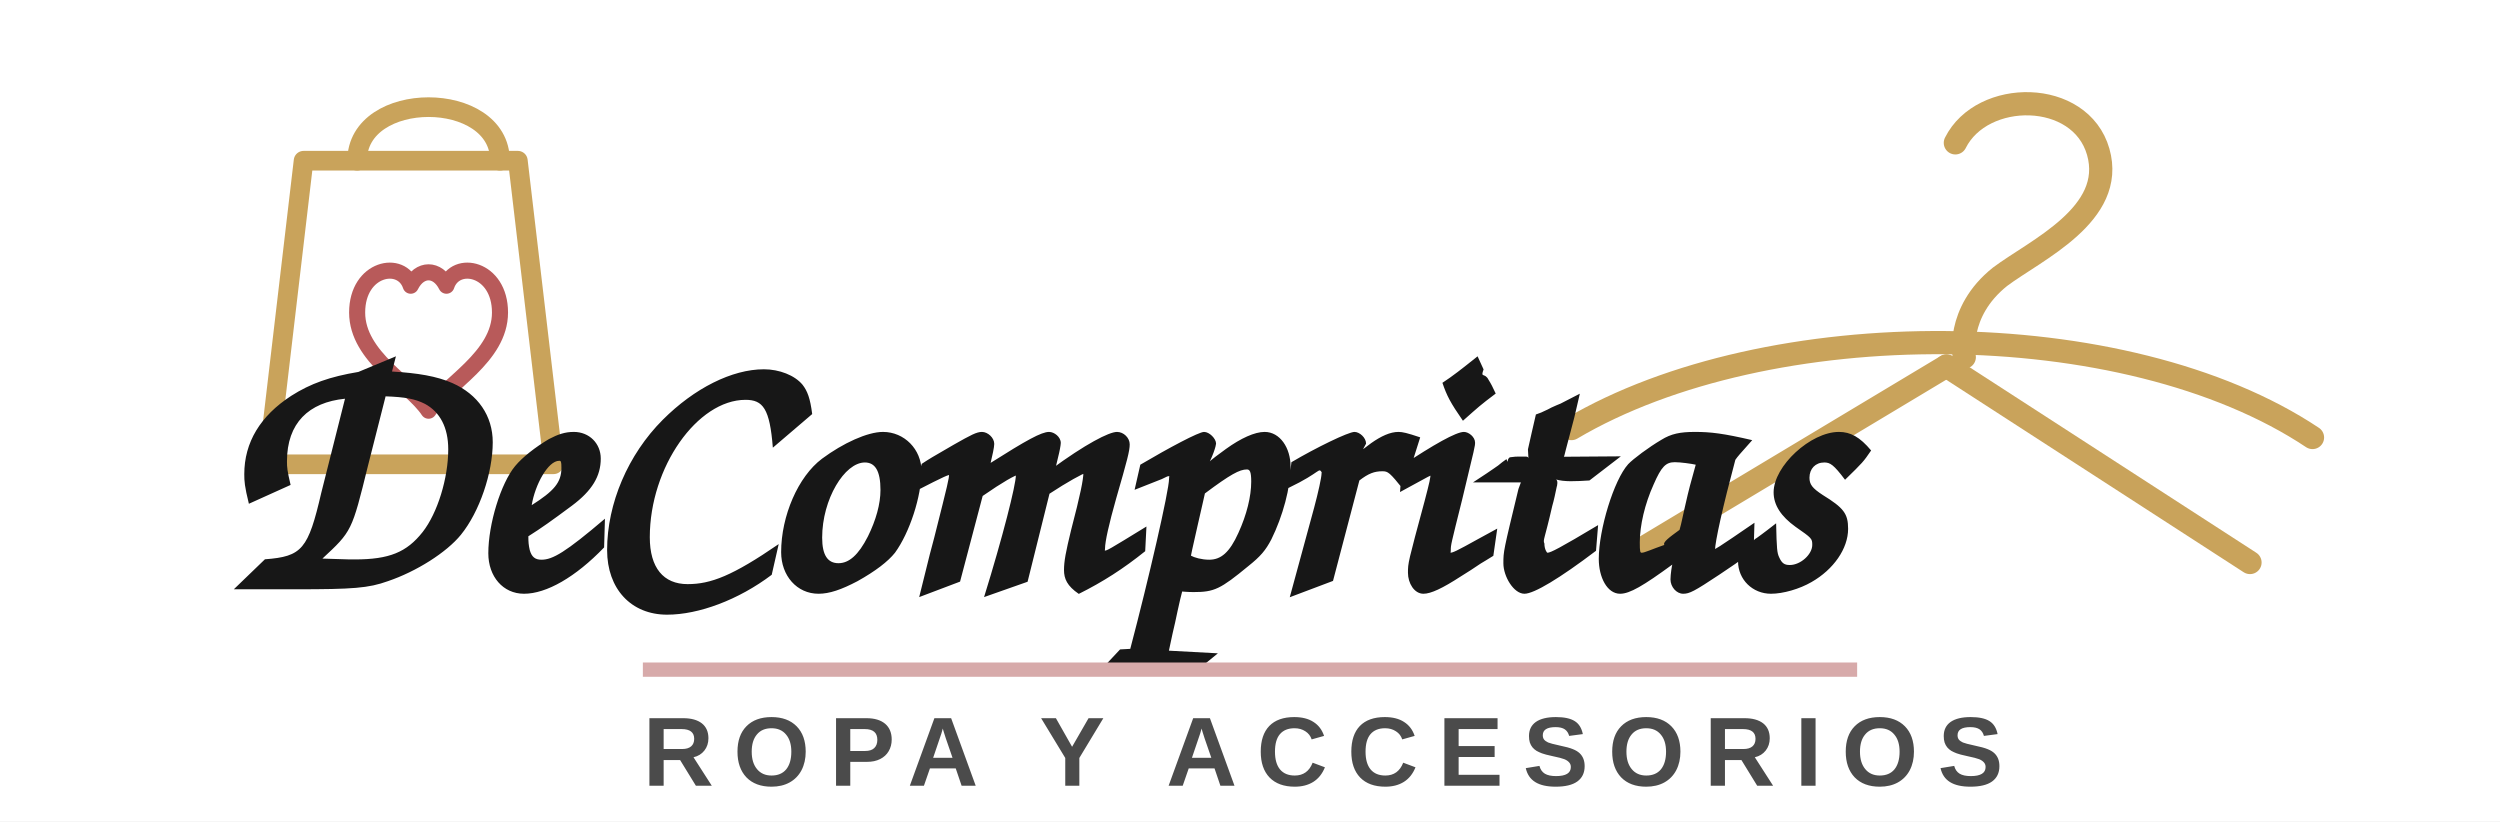
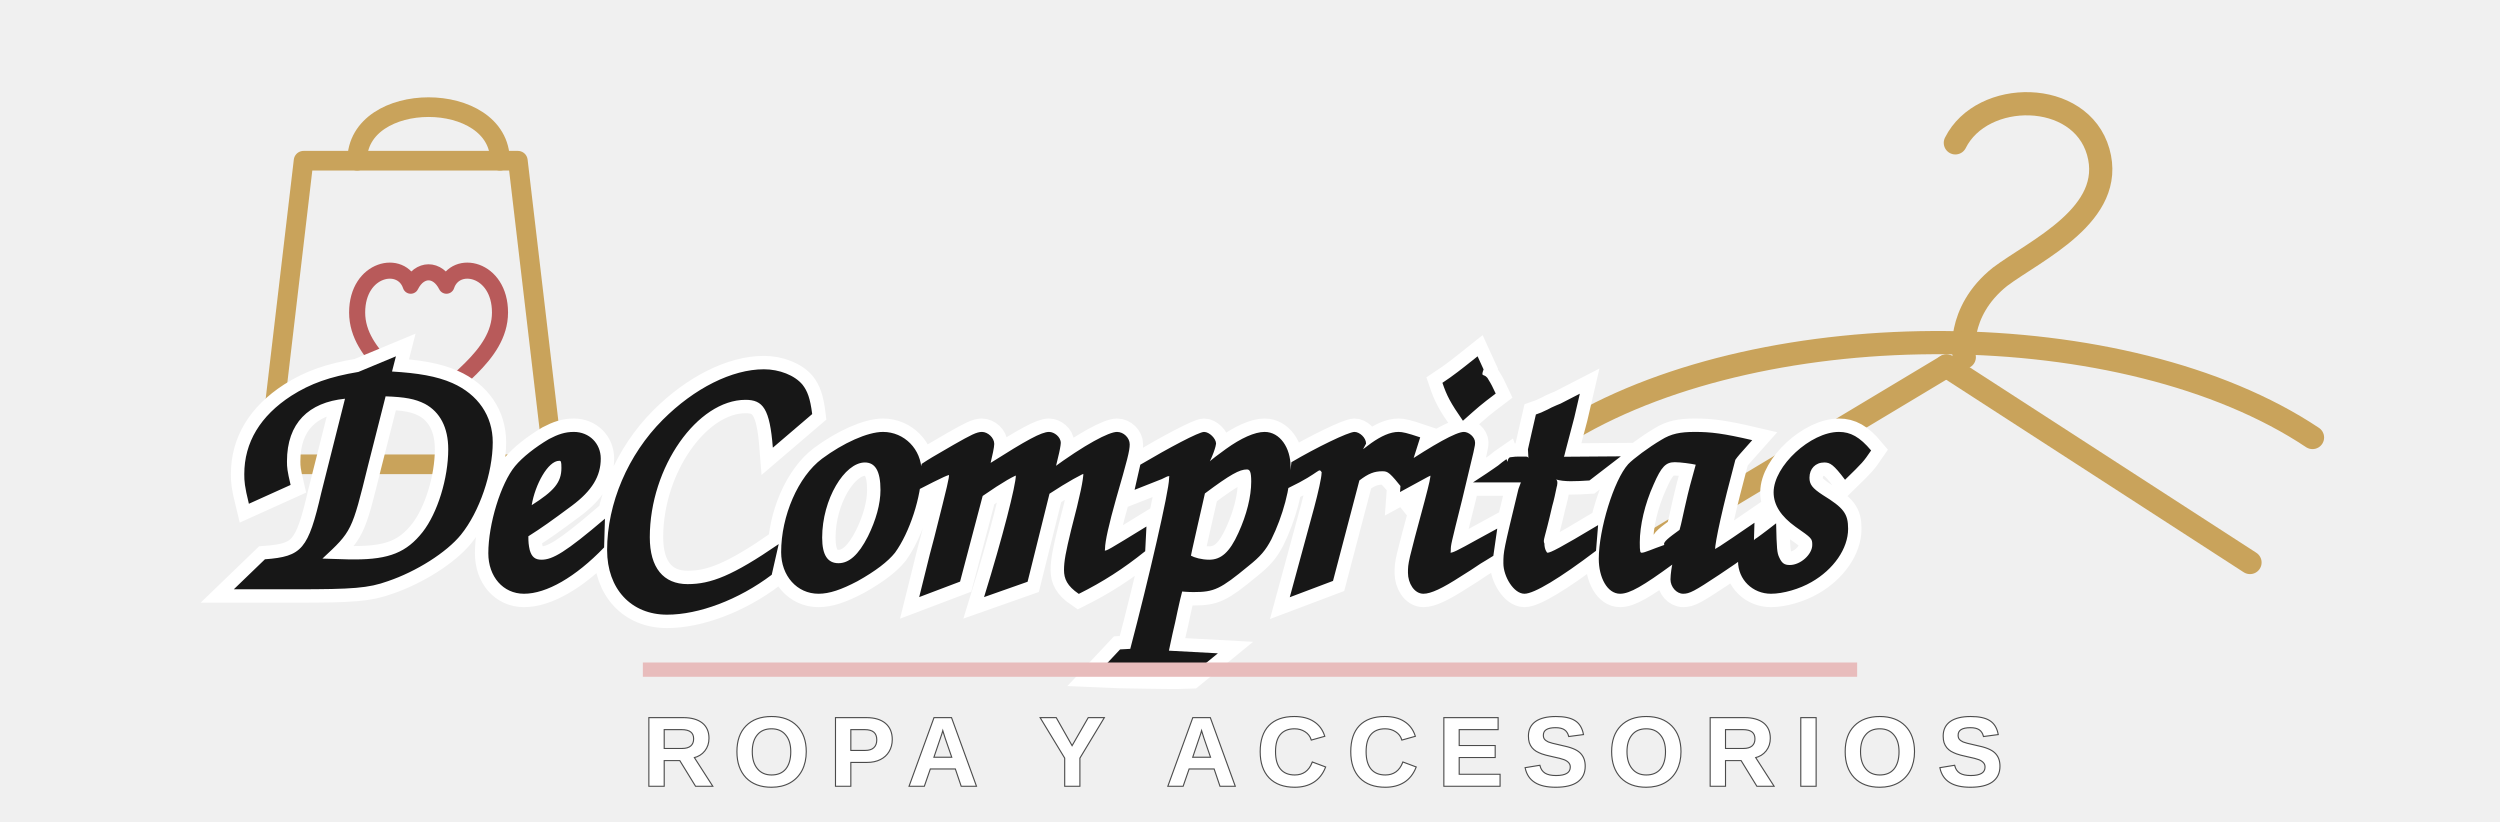
<svg xmlns="http://www.w3.org/2000/svg" width="280" height="92" viewBox="0 0 280 92" fill="none" role="img" aria-labelledby="title desc">
-   <rect width="280" height="92" fill="white" />
  <path d="M34 18H58L62 52H30L34 18Z" stroke="#c9a35b" stroke-width="2.2" stroke-linejoin="round" />
  <path d="M40 18C40 10 56 10 56 18" stroke="#c9a35b" stroke-width="2.2" stroke-linecap="round" />
  <path d="M46 32C45 29 40 30 40 35C40 40 46 43 48 46C50 43 56 40 56 35C56 30 51 29 50 32C49 30 47 30 46 32Z" stroke="#b85a5a" stroke-width="1.8" stroke-linejoin="round" />
  <path d="M219 16C222 10 233 10 235 17C237 24 228 28 224 31C219 35 220 40 220 40" stroke="#c9a35b" stroke-width="2.6" stroke-linecap="round" />
  <path d="M176 48C198 35 238 35 259 49" stroke="#c9a35b" stroke-width="2.6" stroke-linecap="round" />
  <path d="M218 41L183 62" stroke="#c9a35b" stroke-width="2.6" stroke-linecap="round" />
  <path d="M218 41L252 63" stroke="#c9a35b" stroke-width="2.6" stroke-linecap="round" />
-   <text x="24" y="66" fill="#171717" font-size="39" font-family="Brush Script MT, Segoe Script, cursive" font-weight="700">DeCompritas</text>
-   <line x1="72" y1="75" x2="208" y2="75" stroke="#d7aaaa" stroke-width="1.6" />
-   <text x="72" y="88" fill="#4b4b4b" font-size="11" font-family="Arial, Helvetica, sans-serif" font-weight="700" letter-spacing="2.2">ROPA Y ACCESORIOS</text>
+   <text x="24" y="66" fill="#171717" stroke="#ffffff" stroke-width="3" paint-order="stroke fill" font-size="39" font-family="Brush Script MT, Segoe Script, cursive" font-weight="700">DeCompritas</text>
+   <line x1="72" y1="75" x2="208" y2="75" stroke="#e8bcbc" stroke-width="1.6" />
+   <text x="72" y="88" fill="#ffffff" stroke="#4b4b4b" stroke-width="0.25" paint-order="stroke fill" font-size="11" font-family="Arial, Helvetica, sans-serif" font-weight="700" letter-spacing="2.2">ROPA Y ACCESORIOS</text>
</svg>
